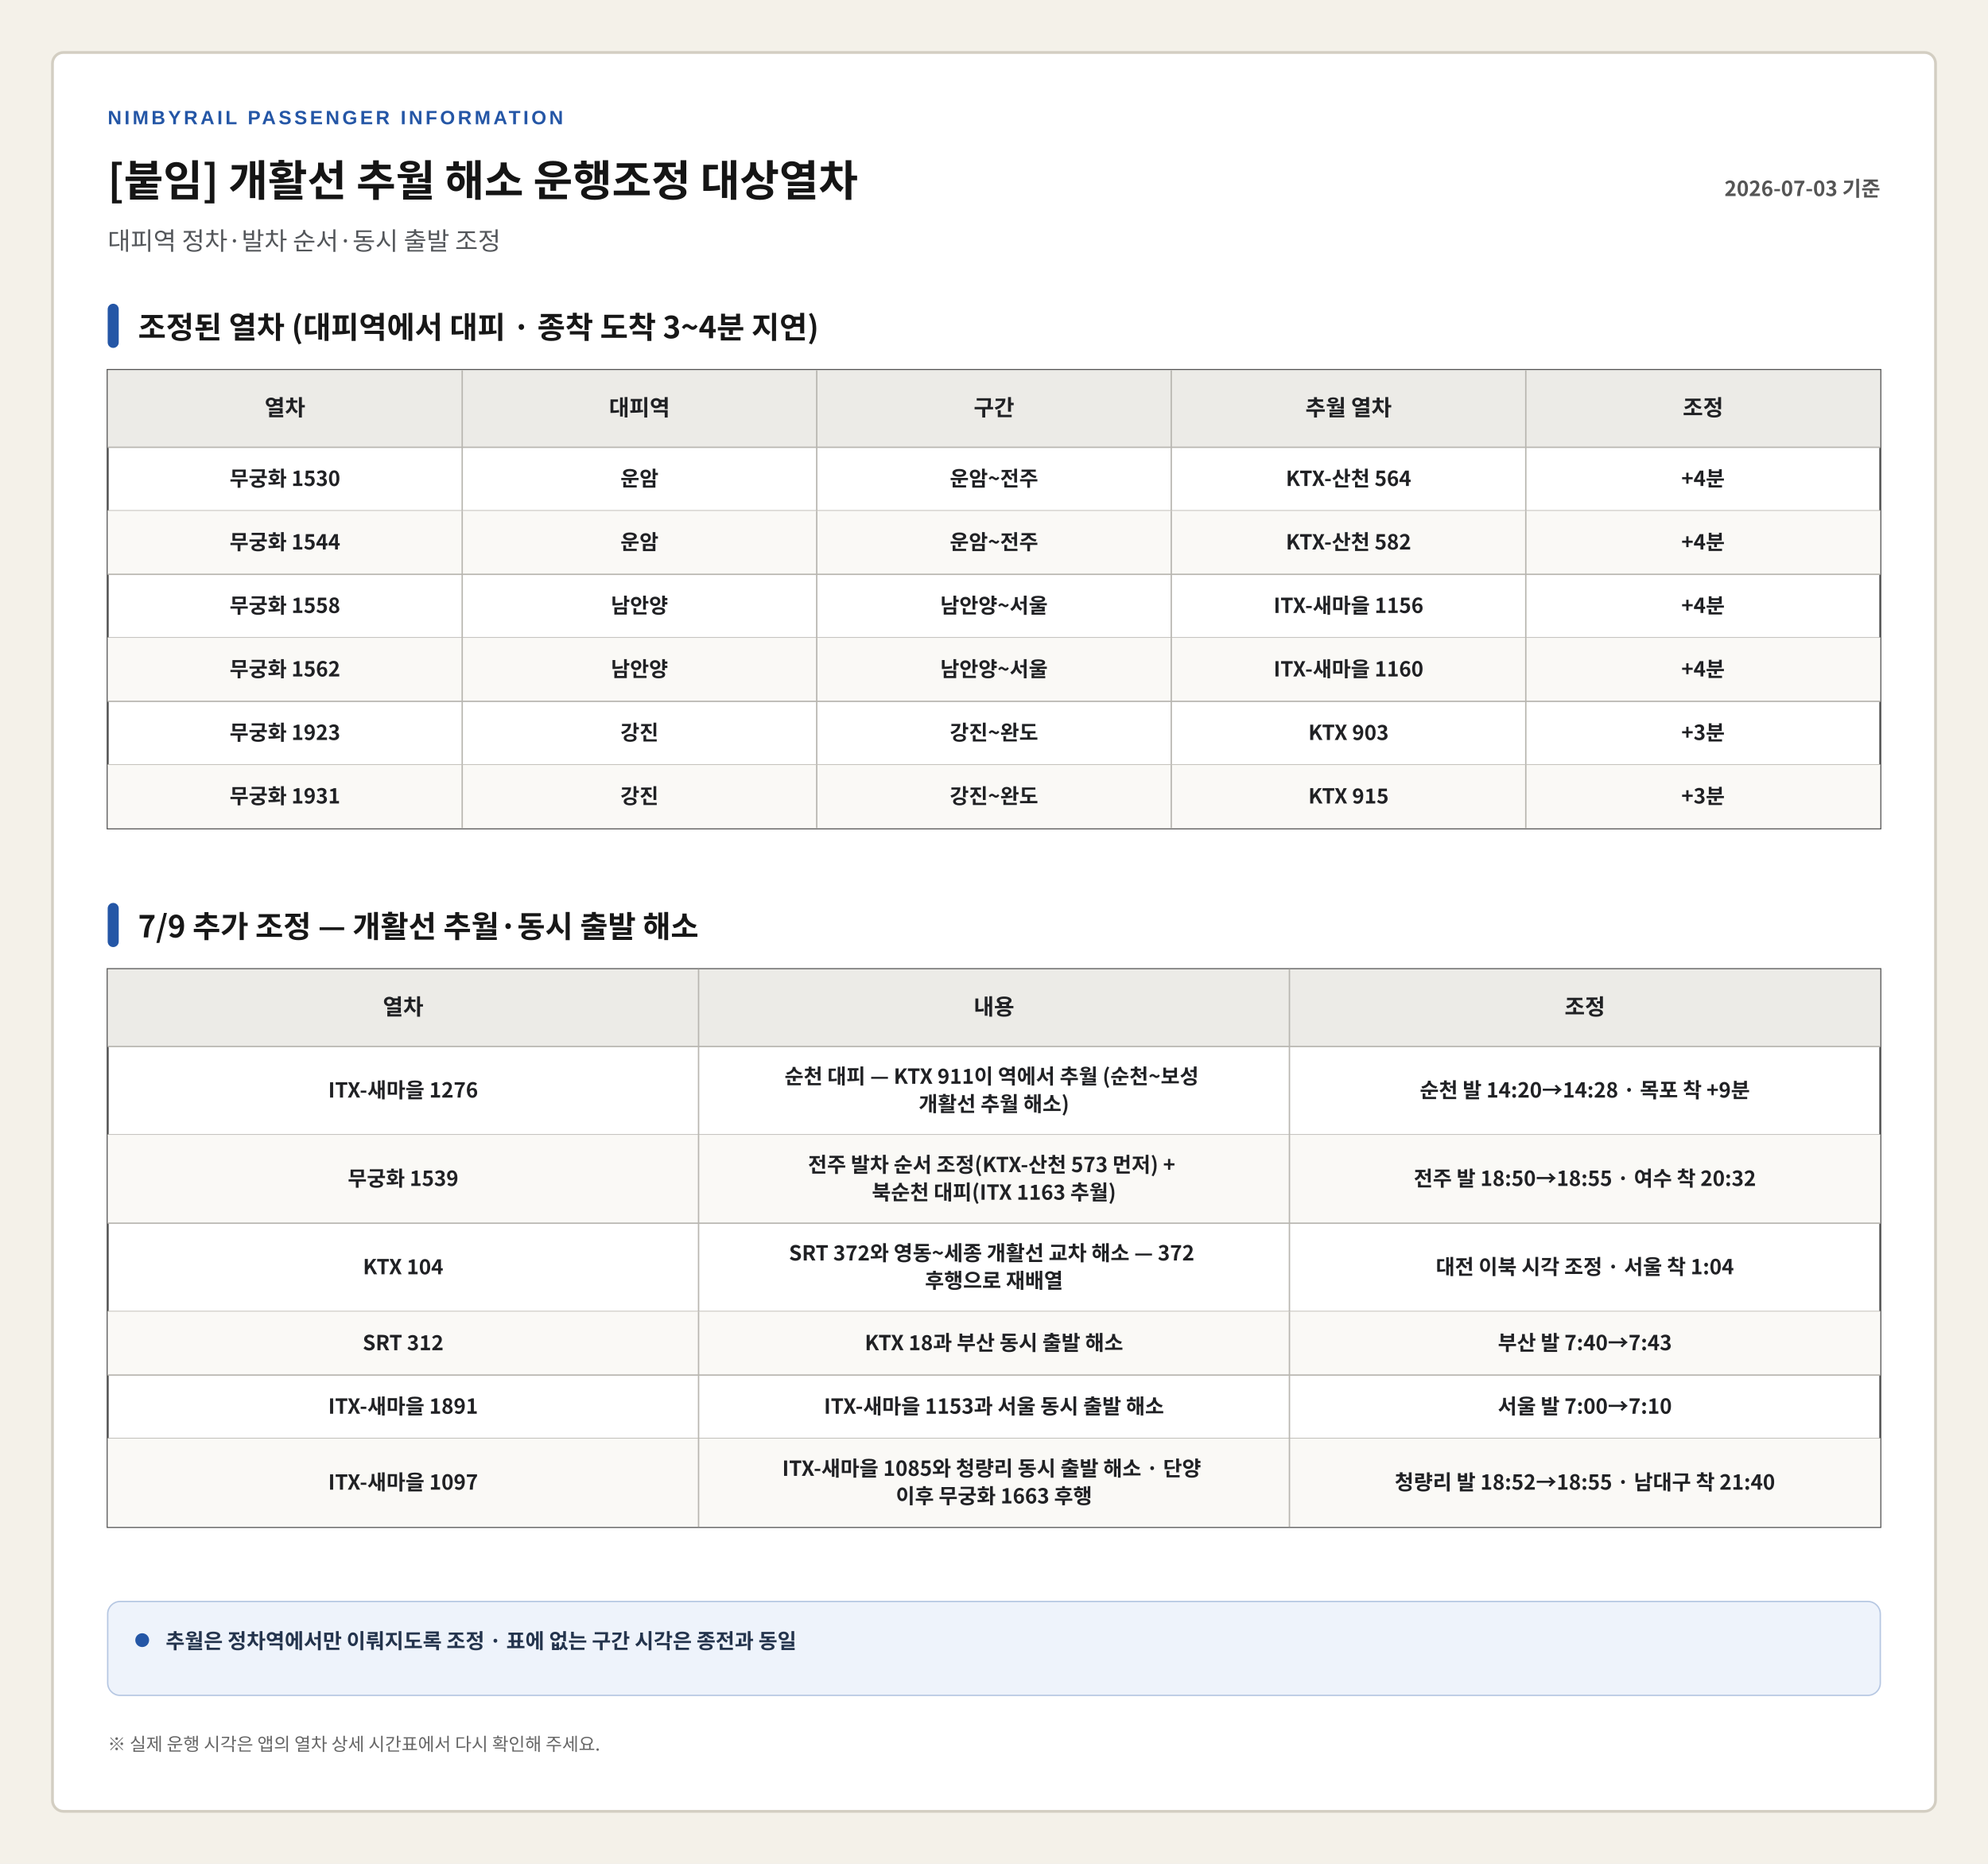
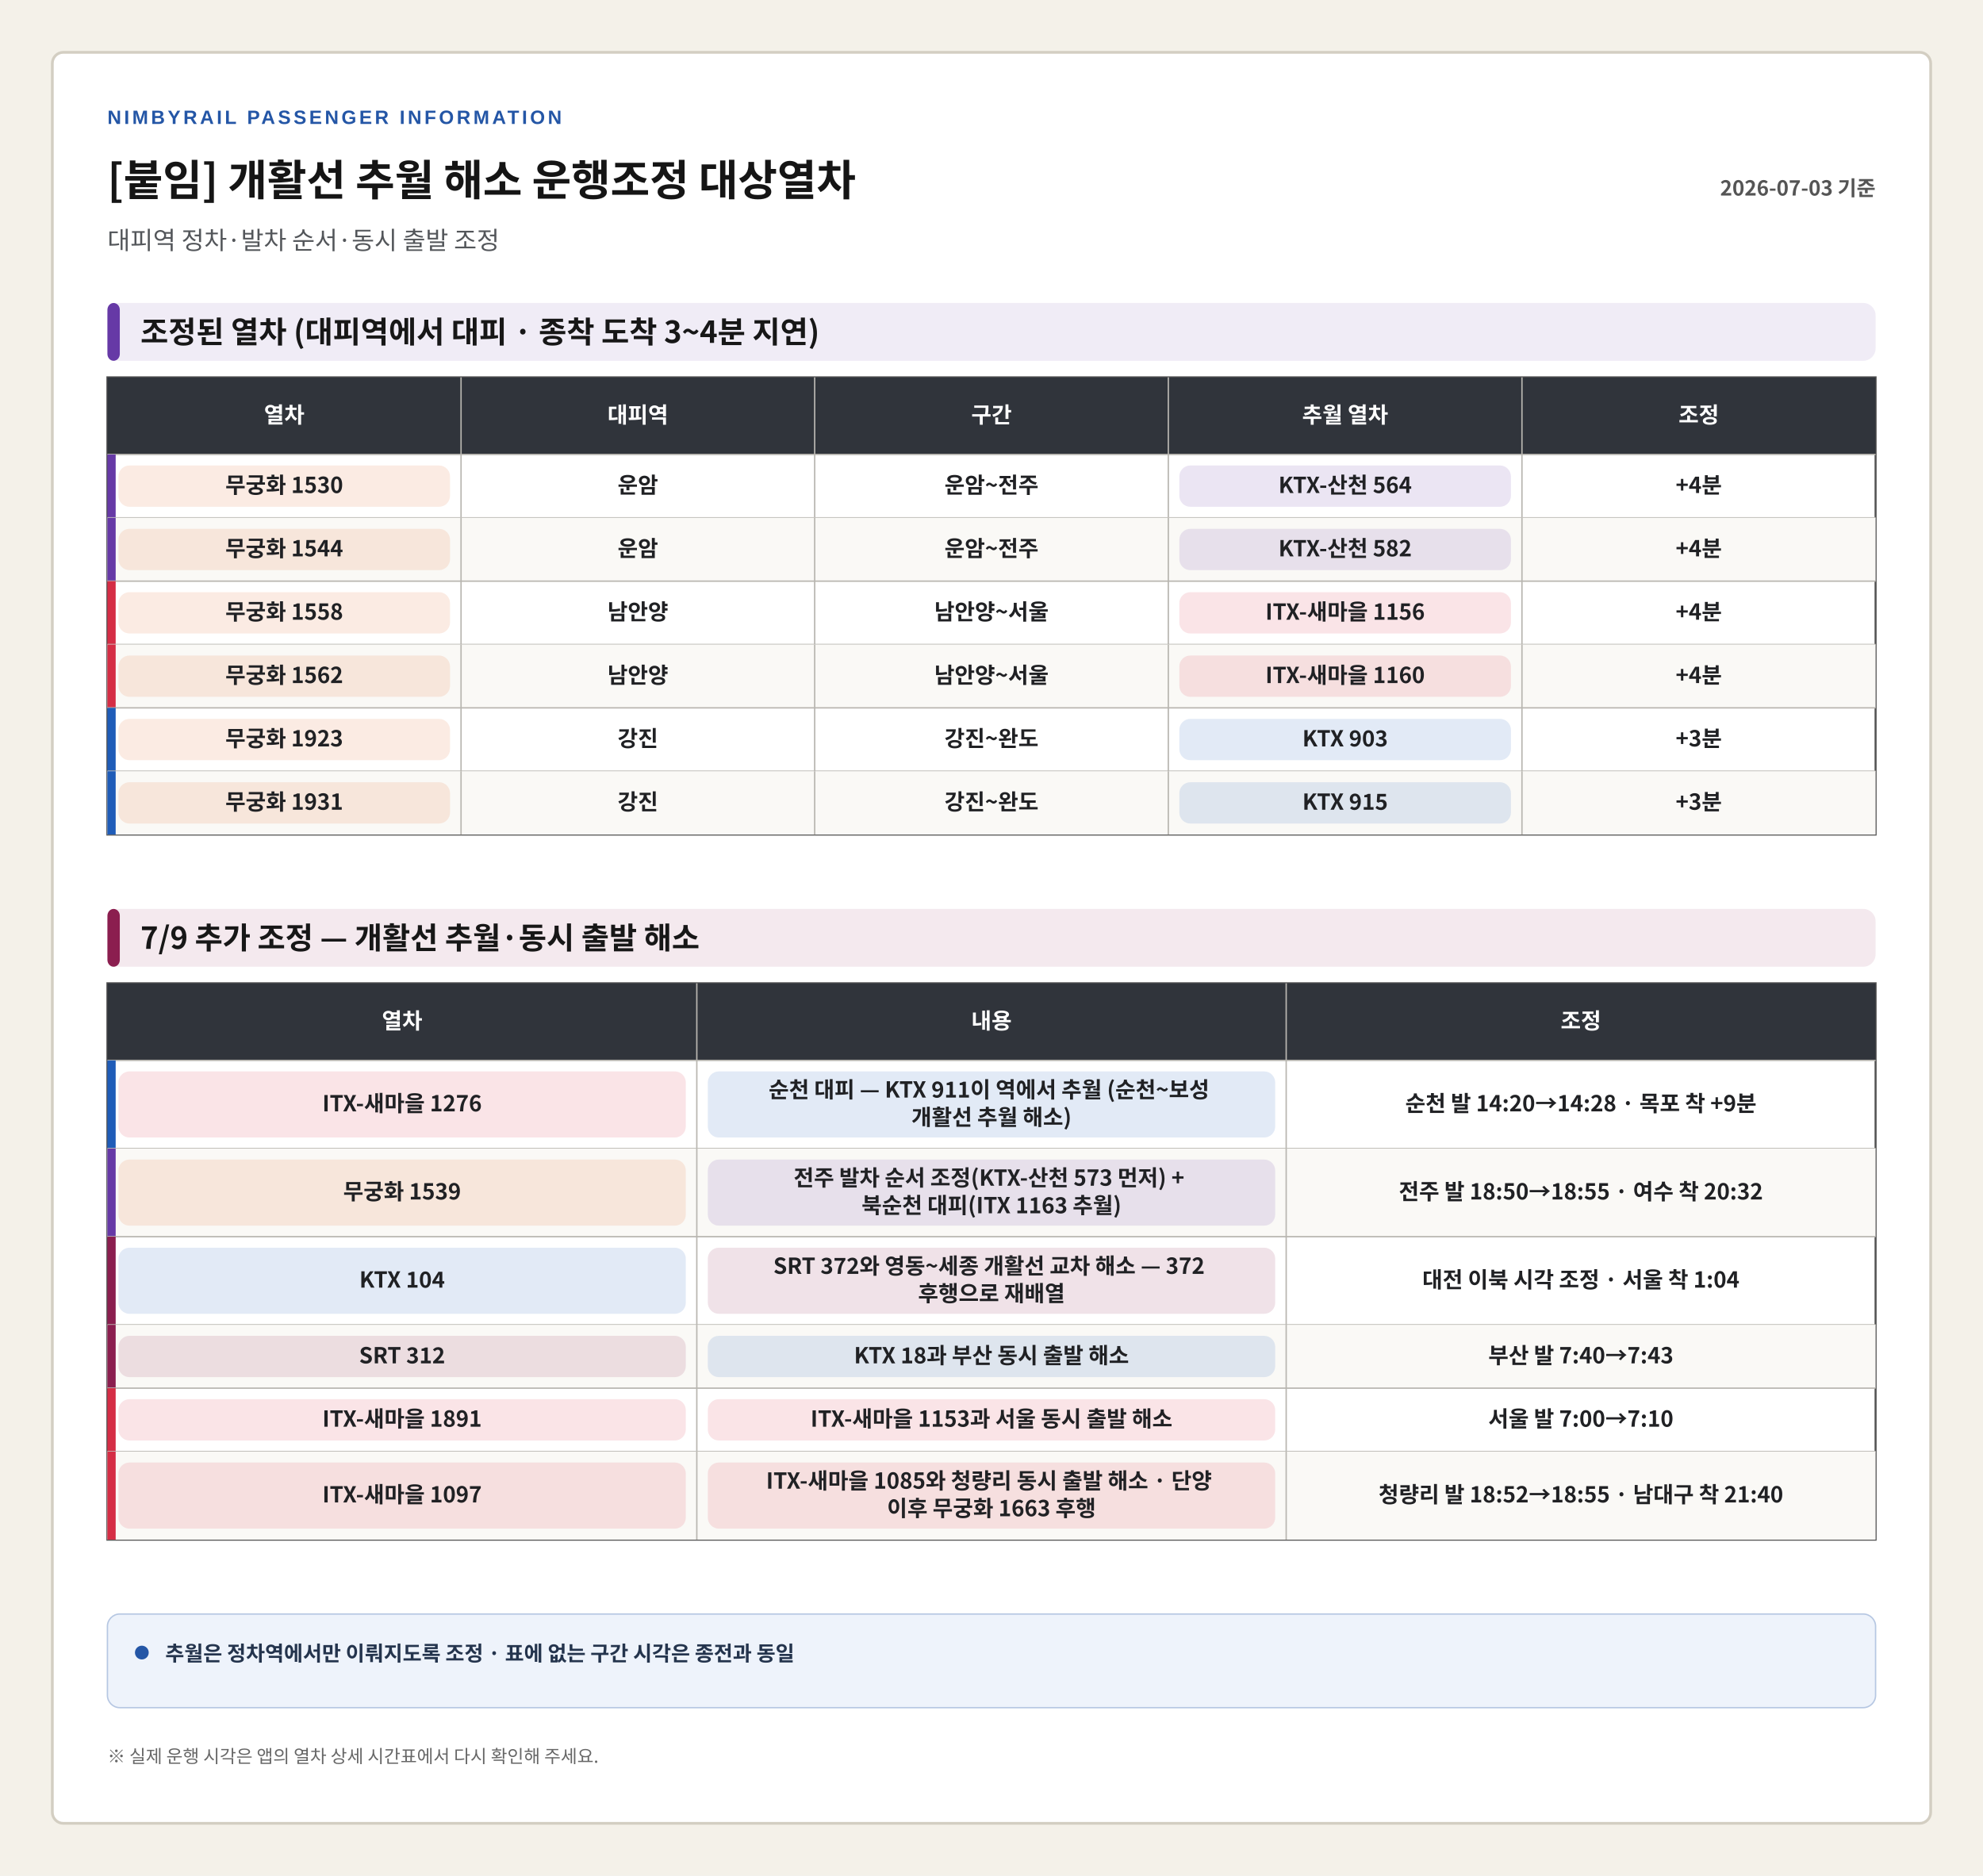
- <svg xmlns="http://www.w3.org/2000/svg" width="1440" height="1350" viewBox="0 0 1440 1350">
+ <svg xmlns="http://www.w3.org/2000/svg" width="1440" height="1362" viewBox="0 0 1440 1362">
  <style>
    .brand{font:700 14px Arial,sans-serif;letter-spacing:2px;fill:#2456a6}
    .title{font:800 31px 'Apple SD Gothic Neo','Noto Sans CJK KR',sans-serif;fill:#151515}
    .subtitle{font:500 18px 'Apple SD Gothic Neo','Noto Sans CJK KR',sans-serif;fill:#53565a}
    .date{font:600 15px 'Apple SD Gothic Neo','Noto Sans CJK KR',sans-serif;fill:#555}
    .section{font:800 22px 'Apple SD Gothic Neo','Noto Sans CJK KR',sans-serif;fill:#171717}
-     .th{font:800 16px 'Apple SD Gothic Neo','Noto Sans CJK KR',sans-serif;fill:#202124}
-     .td{font:600 15px 'Apple SD Gothic Neo','Noto Sans CJK KR',sans-serif;fill:#202124}
+     .th{font:850 16px 'Apple SD Gothic Neo','Noto Sans CJK KR',sans-serif}.headerText{fill:#fff}
+     .td{font:650 16px 'Apple SD Gothic Neo','Noto Sans CJK KR',sans-serif;fill:#202124}.gradeText{font-weight:850}
    .callout{font:650 15px 'Apple SD Gothic Neo','Noto Sans CJK KR',sans-serif;fill:#24344d}
    .foot{font:500 13px 'Apple SD Gothic Neo','Noto Sans CJK KR',sans-serif;fill:#666}
    .grid{stroke:#b8b6b0;stroke-width:1}
  </style>
-   <rect width="1440" height="1350" fill="#f4f1e9" />
-   <rect x="38" y="38" width="1364" height="1274" rx="8" fill="#fff" stroke="#d3cec2" stroke-width="2" />
+   <rect width="1440" height="1362" fill="#f4f1e9" />
+   <rect x="38" y="38" width="1364" height="1286" rx="8" fill="#fff" stroke="#d3cec2" stroke-width="2" />
  <text x="78" y="90" class="brand">NIMBYRAIL PASSENGER INFORMATION</text>
  <text x="78" y="142" class="title">[붙임] 개활선 추월 해소 운행조정 대상열차</text>
  <text x="78" y="181" class="subtitle">대피역 정차·발차 순서·동시 출발 조정</text>
  <text x="1362" y="142" text-anchor="end" class="date">2026-07-03 기준</text>
-   <rect x="78" y="220" width="8" height="32" rx="4" fill="#2456a6" />
-   <text x="100" y="245" class="section">조정된 열차 (대피역에서 대피 · 종착 도착 3~4분 지연)</text>
-   <rect x="78" y="268" width="1284" height="332" fill="#fff" stroke="#555" stroke-width="1.5" />
-   <rect x="78" y="268" width="1284" height="56" fill="#ecebe7" />
-   <text x="206.4" y="301" text-anchor="middle" class="th">
+   <rect x="78" y="220" width="1284" height="42" rx="9" fill="#6639a6" opacity=".10" />
+   <rect x="78" y="220" width="9" height="42" rx="5" fill="#6639a6" />
+   <text x="102" y="249" class="section">조정된 열차 (대피역에서 대피 · 종착 도착 3~4분 지연)</text>
+   <rect x="78" y="274" width="1284" height="332" fill="#fff" stroke="#555" stroke-width="1.5" />
+   <rect x="78" y="274" width="1284" height="56" fill="#30343b" />
+   <text x="206.4" y="307" text-anchor="middle" class="th headerText">
    <tspan x="206.4" dy="0">열차</tspan>
  </text>
-   <text x="463.2" y="301" text-anchor="middle" class="th">
+   <text x="463.2" y="307" text-anchor="middle" class="th headerText">
    <tspan x="463.2" dy="0">대피역</tspan>
  </text>
-   <line x1="334.8" y1="268" x2="334.8" y2="324" class="grid" />
-   <text x="720" y="301" text-anchor="middle" class="th">
+   <line x1="334.8" y1="274" x2="334.8" y2="330" class="grid" />
+   <text x="720" y="307" text-anchor="middle" class="th headerText">
    <tspan x="720" dy="0">구간</tspan>
  </text>
-   <line x1="591.6" y1="268" x2="591.6" y2="324" class="grid" />
-   <text x="976.8" y="301" text-anchor="middle" class="th">
+   <line x1="591.6" y1="274" x2="591.6" y2="330" class="grid" />
+   <text x="976.8" y="307" text-anchor="middle" class="th headerText">
    <tspan x="976.8" dy="0">추월 열차</tspan>
  </text>
-   <line x1="848.4" y1="268" x2="848.4" y2="324" class="grid" />
-   <text x="1233.6" y="301" text-anchor="middle" class="th">
+   <line x1="848.4" y1="274" x2="848.4" y2="330" class="grid" />
+   <text x="1233.6" y="307" text-anchor="middle" class="th headerText">
    <tspan x="1233.6" dy="0">조정</tspan>
  </text>
-   <line x1="1105.2" y1="268" x2="1105.2" y2="324" class="grid" />
-   <line x1="78" y1="324" x2="1362" y2="324" class="grid" />
-   <text x="206.4" y="352" text-anchor="middle" class="td">
+   <line x1="1105.2" y1="274" x2="1105.2" y2="330" class="grid" />
+   <line x1="78" y1="330" x2="1362" y2="330" class="grid" />
+   <rect x="78" y="330" width="6" height="46" fill="#6639a6" />
+   <rect x="86" y="338" width="240.8" height="30" rx="8" fill="#e16425" opacity=".13" />
+   <text x="206.4" y="358" text-anchor="middle" class="td gradeText">
    <tspan x="206.4" dy="0">무궁화 1530</tspan>
  </text>
-   <text x="463.2" y="352" text-anchor="middle" class="td">
+   <text x="463.2" y="358" text-anchor="middle" class="td">
    <tspan x="463.2" dy="0">운암</tspan>
  </text>
-   <line x1="334.8" y1="324" x2="334.8" y2="370" class="grid" />
-   <text x="720" y="352" text-anchor="middle" class="td">
+   <line x1="334.8" y1="330" x2="334.8" y2="376" class="grid" />
+   <text x="720" y="358" text-anchor="middle" class="td">
    <tspan x="720" dy="0">운암~전주</tspan>
  </text>
-   <line x1="591.6" y1="324" x2="591.6" y2="370" class="grid" />
-   <text x="976.8" y="352" text-anchor="middle" class="td">
+   <line x1="591.6" y1="330" x2="591.6" y2="376" class="grid" />
+   <rect x="856.4" y="338" width="240.8" height="30" rx="8" fill="#6639a6" opacity=".13" />
+   <text x="976.8" y="358" text-anchor="middle" class="td gradeText">
    <tspan x="976.8" dy="0">KTX-산천 564</tspan>
  </text>
-   <line x1="848.4" y1="324" x2="848.4" y2="370" class="grid" />
-   <text x="1233.6" y="352" text-anchor="middle" class="td">
+   <line x1="848.4" y1="330" x2="848.4" y2="376" class="grid" />
+   <text x="1233.6" y="358" text-anchor="middle" class="td">
    <tspan x="1233.6" dy="0">+4분</tspan>
  </text>
-   <line x1="1105.2" y1="324" x2="1105.2" y2="370" class="grid" />
-   <line x1="78" y1="370" x2="1362" y2="370" class="grid" />
-   <rect x="78" y="370" width="1284" height="46" fill="#faf9f6" />
-   <text x="206.4" y="398" text-anchor="middle" class="td">
+   <line x1="1105.2" y1="330" x2="1105.2" y2="376" class="grid" />
+   <line x1="78" y1="376" x2="1362" y2="376" class="grid" />
+   <rect x="78" y="376" width="1284" height="46" fill="#faf9f6" />
+   <rect x="78" y="376" width="6" height="46" fill="#6639a6" />
+   <rect x="86" y="384" width="240.8" height="30" rx="8" fill="#e16425" opacity=".13" />
+   <text x="206.4" y="404" text-anchor="middle" class="td gradeText">
    <tspan x="206.4" dy="0">무궁화 1544</tspan>
  </text>
-   <text x="463.2" y="398" text-anchor="middle" class="td">
+   <text x="463.2" y="404" text-anchor="middle" class="td">
    <tspan x="463.2" dy="0">운암</tspan>
  </text>
-   <line x1="334.8" y1="370" x2="334.8" y2="416" class="grid" />
-   <text x="720" y="398" text-anchor="middle" class="td">
+   <line x1="334.8" y1="376" x2="334.8" y2="422" class="grid" />
+   <text x="720" y="404" text-anchor="middle" class="td">
    <tspan x="720" dy="0">운암~전주</tspan>
  </text>
-   <line x1="591.6" y1="370" x2="591.6" y2="416" class="grid" />
-   <text x="976.8" y="398" text-anchor="middle" class="td">
+   <line x1="591.6" y1="376" x2="591.6" y2="422" class="grid" />
+   <rect x="856.4" y="384" width="240.8" height="30" rx="8" fill="#6639a6" opacity=".13" />
+   <text x="976.8" y="404" text-anchor="middle" class="td gradeText">
    <tspan x="976.8" dy="0">KTX-산천 582</tspan>
  </text>
-   <line x1="848.4" y1="370" x2="848.4" y2="416" class="grid" />
-   <text x="1233.6" y="398" text-anchor="middle" class="td">
+   <line x1="848.4" y1="376" x2="848.4" y2="422" class="grid" />
+   <text x="1233.6" y="404" text-anchor="middle" class="td">
    <tspan x="1233.6" dy="0">+4분</tspan>
  </text>
-   <line x1="1105.2" y1="370" x2="1105.2" y2="416" class="grid" />
-   <line x1="78" y1="416" x2="1362" y2="416" class="grid" />
-   <text x="206.4" y="444" text-anchor="middle" class="td">
+   <line x1="1105.2" y1="376" x2="1105.2" y2="422" class="grid" />
+   <line x1="78" y1="422" x2="1362" y2="422" class="grid" />
+   <rect x="78" y="422" width="6" height="46" fill="#d52d45" />
+   <rect x="86" y="430" width="240.8" height="30" rx="8" fill="#e16425" opacity=".13" />
+   <text x="206.4" y="450" text-anchor="middle" class="td gradeText">
    <tspan x="206.4" dy="0">무궁화 1558</tspan>
  </text>
-   <text x="463.2" y="444" text-anchor="middle" class="td">
+   <text x="463.2" y="450" text-anchor="middle" class="td">
    <tspan x="463.2" dy="0">남안양</tspan>
  </text>
-   <line x1="334.8" y1="416" x2="334.8" y2="462" class="grid" />
-   <text x="720" y="444" text-anchor="middle" class="td">
+   <line x1="334.8" y1="422" x2="334.8" y2="468" class="grid" />
+   <text x="720" y="450" text-anchor="middle" class="td">
    <tspan x="720" dy="0">남안양~서울</tspan>
  </text>
-   <line x1="591.6" y1="416" x2="591.6" y2="462" class="grid" />
-   <text x="976.8" y="444" text-anchor="middle" class="td">
+   <line x1="591.6" y1="422" x2="591.6" y2="468" class="grid" />
+   <rect x="856.4" y="430" width="240.8" height="30" rx="8" fill="#d52d45" opacity=".13" />
+   <text x="976.8" y="450" text-anchor="middle" class="td gradeText">
    <tspan x="976.8" dy="0">ITX-새마을 1156</tspan>
  </text>
-   <line x1="848.4" y1="416" x2="848.4" y2="462" class="grid" />
-   <text x="1233.6" y="444" text-anchor="middle" class="td">
+   <line x1="848.4" y1="422" x2="848.4" y2="468" class="grid" />
+   <text x="1233.6" y="450" text-anchor="middle" class="td">
    <tspan x="1233.6" dy="0">+4분</tspan>
  </text>
-   <line x1="1105.2" y1="416" x2="1105.2" y2="462" class="grid" />
-   <line x1="78" y1="462" x2="1362" y2="462" class="grid" />
-   <rect x="78" y="462" width="1284" height="46" fill="#faf9f6" />
-   <text x="206.4" y="490" text-anchor="middle" class="td">
+   <line x1="1105.2" y1="422" x2="1105.2" y2="468" class="grid" />
+   <line x1="78" y1="468" x2="1362" y2="468" class="grid" />
+   <rect x="78" y="468" width="1284" height="46" fill="#faf9f6" />
+   <rect x="78" y="468" width="6" height="46" fill="#d52d45" />
+   <rect x="86" y="476" width="240.8" height="30" rx="8" fill="#e16425" opacity=".13" />
+   <text x="206.4" y="496" text-anchor="middle" class="td gradeText">
    <tspan x="206.4" dy="0">무궁화 1562</tspan>
  </text>
-   <text x="463.2" y="490" text-anchor="middle" class="td">
+   <text x="463.2" y="496" text-anchor="middle" class="td">
    <tspan x="463.2" dy="0">남안양</tspan>
  </text>
-   <line x1="334.8" y1="462" x2="334.8" y2="508" class="grid" />
-   <text x="720" y="490" text-anchor="middle" class="td">
+   <line x1="334.8" y1="468" x2="334.8" y2="514" class="grid" />
+   <text x="720" y="496" text-anchor="middle" class="td">
    <tspan x="720" dy="0">남안양~서울</tspan>
  </text>
-   <line x1="591.6" y1="462" x2="591.6" y2="508" class="grid" />
-   <text x="976.8" y="490" text-anchor="middle" class="td">
+   <line x1="591.6" y1="468" x2="591.6" y2="514" class="grid" />
+   <rect x="856.4" y="476" width="240.8" height="30" rx="8" fill="#d52d45" opacity=".13" />
+   <text x="976.8" y="496" text-anchor="middle" class="td gradeText">
    <tspan x="976.8" dy="0">ITX-새마을 1160</tspan>
  </text>
-   <line x1="848.4" y1="462" x2="848.4" y2="508" class="grid" />
-   <text x="1233.6" y="490" text-anchor="middle" class="td">
+   <line x1="848.4" y1="468" x2="848.4" y2="514" class="grid" />
+   <text x="1233.6" y="496" text-anchor="middle" class="td">
    <tspan x="1233.6" dy="0">+4분</tspan>
  </text>
-   <line x1="1105.2" y1="462" x2="1105.2" y2="508" class="grid" />
-   <line x1="78" y1="508" x2="1362" y2="508" class="grid" />
-   <text x="206.4" y="536" text-anchor="middle" class="td">
+   <line x1="1105.2" y1="468" x2="1105.2" y2="514" class="grid" />
+   <line x1="78" y1="514" x2="1362" y2="514" class="grid" />
+   <rect x="78" y="514" width="6" height="46" fill="#1f5cb8" />
+   <rect x="86" y="522" width="240.8" height="30" rx="8" fill="#e16425" opacity=".13" />
+   <text x="206.4" y="542" text-anchor="middle" class="td gradeText">
    <tspan x="206.4" dy="0">무궁화 1923</tspan>
  </text>
-   <text x="463.2" y="536" text-anchor="middle" class="td">
+   <text x="463.2" y="542" text-anchor="middle" class="td">
    <tspan x="463.2" dy="0">강진</tspan>
  </text>
-   <line x1="334.8" y1="508" x2="334.8" y2="554" class="grid" />
-   <text x="720" y="536" text-anchor="middle" class="td">
+   <line x1="334.8" y1="514" x2="334.8" y2="560" class="grid" />
+   <text x="720" y="542" text-anchor="middle" class="td">
    <tspan x="720" dy="0">강진~완도</tspan>
  </text>
-   <line x1="591.6" y1="508" x2="591.6" y2="554" class="grid" />
-   <text x="976.8" y="536" text-anchor="middle" class="td">
+   <line x1="591.6" y1="514" x2="591.6" y2="560" class="grid" />
+   <rect x="856.4" y="522" width="240.8" height="30" rx="8" fill="#1f5cb8" opacity=".13" />
+   <text x="976.8" y="542" text-anchor="middle" class="td gradeText">
    <tspan x="976.8" dy="0">KTX 903</tspan>
  </text>
-   <line x1="848.4" y1="508" x2="848.4" y2="554" class="grid" />
-   <text x="1233.6" y="536" text-anchor="middle" class="td">
+   <line x1="848.4" y1="514" x2="848.4" y2="560" class="grid" />
+   <text x="1233.6" y="542" text-anchor="middle" class="td">
    <tspan x="1233.6" dy="0">+3분</tspan>
  </text>
-   <line x1="1105.2" y1="508" x2="1105.2" y2="554" class="grid" />
-   <line x1="78" y1="554" x2="1362" y2="554" class="grid" />
-   <rect x="78" y="554" width="1284" height="46" fill="#faf9f6" />
-   <text x="206.4" y="582" text-anchor="middle" class="td">
+   <line x1="1105.2" y1="514" x2="1105.2" y2="560" class="grid" />
+   <line x1="78" y1="560" x2="1362" y2="560" class="grid" />
+   <rect x="78" y="560" width="1284" height="46" fill="#faf9f6" />
+   <rect x="78" y="560" width="6" height="46" fill="#1f5cb8" />
+   <rect x="86" y="568" width="240.8" height="30" rx="8" fill="#e16425" opacity=".13" />
+   <text x="206.4" y="588" text-anchor="middle" class="td gradeText">
    <tspan x="206.4" dy="0">무궁화 1931</tspan>
  </text>
-   <text x="463.2" y="582" text-anchor="middle" class="td">
+   <text x="463.2" y="588" text-anchor="middle" class="td">
    <tspan x="463.2" dy="0">강진</tspan>
  </text>
-   <line x1="334.8" y1="554" x2="334.8" y2="600" class="grid" />
-   <text x="720" y="582" text-anchor="middle" class="td">
+   <line x1="334.8" y1="560" x2="334.8" y2="606" class="grid" />
+   <text x="720" y="588" text-anchor="middle" class="td">
    <tspan x="720" dy="0">강진~완도</tspan>
  </text>
-   <line x1="591.6" y1="554" x2="591.6" y2="600" class="grid" />
-   <text x="976.8" y="582" text-anchor="middle" class="td">
+   <line x1="591.6" y1="560" x2="591.6" y2="606" class="grid" />
+   <rect x="856.4" y="568" width="240.8" height="30" rx="8" fill="#1f5cb8" opacity=".13" />
+   <text x="976.8" y="588" text-anchor="middle" class="td gradeText">
    <tspan x="976.8" dy="0">KTX 915</tspan>
  </text>
-   <line x1="848.4" y1="554" x2="848.4" y2="600" class="grid" />
-   <text x="1233.6" y="582" text-anchor="middle" class="td">
+   <line x1="848.4" y1="560" x2="848.4" y2="606" class="grid" />
+   <text x="1233.6" y="588" text-anchor="middle" class="td">
    <tspan x="1233.6" dy="0">+3분</tspan>
  </text>
-   <line x1="1105.2" y1="554" x2="1105.2" y2="600" class="grid" />
-   <rect x="78" y="654" width="8" height="32" rx="4" fill="#2456a6" />
-   <text x="100" y="679" class="section">7/9 추가 조정 — 개활선 추월·동시 출발 해소</text>
-   <rect x="78" y="702" width="1284" height="404" fill="#fff" stroke="#555" stroke-width="1.5" />
-   <rect x="78" y="702" width="1284" height="56" fill="#ecebe7" />
-   <text x="292" y="735" text-anchor="middle" class="th">
+   <line x1="1105.2" y1="560" x2="1105.2" y2="606" class="grid" />
+   <rect x="78" y="660" width="1284" height="42" rx="9" fill="#8b1e4f" opacity=".10" />
+   <rect x="78" y="660" width="9" height="42" rx="5" fill="#8b1e4f" />
+   <text x="102" y="689" class="section">7/9 추가 조정 — 개활선 추월·동시 출발 해소</text>
+   <rect x="78" y="714" width="1284" height="404" fill="#fff" stroke="#555" stroke-width="1.5" />
+   <rect x="78" y="714" width="1284" height="56" fill="#30343b" />
+   <text x="292" y="747" text-anchor="middle" class="th headerText">
    <tspan x="292" dy="0">열차</tspan>
  </text>
-   <text x="720" y="735" text-anchor="middle" class="th">
+   <text x="720" y="747" text-anchor="middle" class="th headerText">
    <tspan x="720" dy="0">내용</tspan>
  </text>
-   <line x1="506" y1="702" x2="506" y2="758" class="grid" />
-   <text x="1148" y="735" text-anchor="middle" class="th">
+   <line x1="506" y1="714" x2="506" y2="770" class="grid" />
+   <text x="1148" y="747" text-anchor="middle" class="th headerText">
    <tspan x="1148" dy="0">조정</tspan>
  </text>
-   <line x1="934" y1="702" x2="934" y2="758" class="grid" />
-   <line x1="78" y1="758" x2="1362" y2="758" class="grid" />
-   <text x="292" y="795" text-anchor="middle" class="td">
+   <line x1="934" y1="714" x2="934" y2="770" class="grid" />
+   <line x1="78" y1="770" x2="1362" y2="770" class="grid" />
+   <rect x="78" y="770" width="6" height="64" fill="#1f5cb8" />
+   <rect x="86" y="778" width="412" height="48" rx="8" fill="#d52d45" opacity=".13" />
+   <text x="292" y="807" text-anchor="middle" class="td gradeText">
    <tspan x="292" dy="0">ITX-새마을 1276</tspan>
  </text>
-   <text x="720" y="785" text-anchor="middle" class="td">
+   <rect x="514" y="778" width="412" height="48" rx="8" fill="#1f5cb8" opacity=".13" />
+   <text x="720" y="797" text-anchor="middle" class="td gradeText">
    <tspan x="720" dy="0">순천 대피 — KTX 911이 역에서 추월 (순천~보성</tspan>
    <tspan x="720" dy="20">개활선 추월 해소)</tspan>
  </text>
-   <line x1="506" y1="758" x2="506" y2="822" class="grid" />
-   <text x="1148" y="795" text-anchor="middle" class="td">
+   <line x1="506" y1="770" x2="506" y2="834" class="grid" />
+   <text x="1148" y="807" text-anchor="middle" class="td">
    <tspan x="1148" dy="0">순천 발 14:20→14:28 · 목포 착 +9분</tspan>
  </text>
-   <line x1="934" y1="758" x2="934" y2="822" class="grid" />
-   <line x1="78" y1="822" x2="1362" y2="822" class="grid" />
-   <rect x="78" y="822" width="1284" height="64" fill="#faf9f6" />
-   <text x="292" y="859" text-anchor="middle" class="td">
+   <line x1="934" y1="770" x2="934" y2="834" class="grid" />
+   <line x1="78" y1="834" x2="1362" y2="834" class="grid" />
+   <rect x="78" y="834" width="1284" height="64" fill="#faf9f6" />
+   <rect x="78" y="834" width="6" height="64" fill="#6639a6" />
+   <rect x="86" y="842" width="412" height="48" rx="8" fill="#e16425" opacity=".13" />
+   <text x="292" y="871" text-anchor="middle" class="td gradeText">
    <tspan x="292" dy="0">무궁화 1539</tspan>
  </text>
-   <text x="720" y="849" text-anchor="middle" class="td">
+   <rect x="514" y="842" width="412" height="48" rx="8" fill="#6639a6" opacity=".13" />
+   <text x="720" y="861" text-anchor="middle" class="td gradeText">
    <tspan x="720" dy="0">전주 발차 순서 조정(KTX-산천 573 먼저) +</tspan>
    <tspan x="720" dy="20">북순천 대피(ITX 1163 추월)</tspan>
  </text>
-   <line x1="506" y1="822" x2="506" y2="886" class="grid" />
-   <text x="1148" y="859" text-anchor="middle" class="td">
+   <line x1="506" y1="834" x2="506" y2="898" class="grid" />
+   <text x="1148" y="871" text-anchor="middle" class="td">
    <tspan x="1148" dy="0">전주 발 18:50→18:55 · 여수 착 20:32</tspan>
  </text>
-   <line x1="934" y1="822" x2="934" y2="886" class="grid" />
-   <line x1="78" y1="886" x2="1362" y2="886" class="grid" />
-   <text x="292" y="923" text-anchor="middle" class="td">
+   <line x1="934" y1="834" x2="934" y2="898" class="grid" />
+   <line x1="78" y1="898" x2="1362" y2="898" class="grid" />
+   <rect x="78" y="898" width="6" height="64" fill="#8b1e4f" />
+   <rect x="86" y="906" width="412" height="48" rx="8" fill="#1f5cb8" opacity=".13" />
+   <text x="292" y="935" text-anchor="middle" class="td gradeText">
    <tspan x="292" dy="0">KTX 104</tspan>
  </text>
-   <text x="720" y="913" text-anchor="middle" class="td">
+   <rect x="514" y="906" width="412" height="48" rx="8" fill="#8b1e4f" opacity=".13" />
+   <text x="720" y="925" text-anchor="middle" class="td gradeText">
    <tspan x="720" dy="0">SRT 372와 영동~세종 개활선 교차 해소 — 372</tspan>
    <tspan x="720" dy="20">후행으로 재배열</tspan>
  </text>
-   <line x1="506" y1="886" x2="506" y2="950" class="grid" />
-   <text x="1148" y="923" text-anchor="middle" class="td">
+   <line x1="506" y1="898" x2="506" y2="962" class="grid" />
+   <text x="1148" y="935" text-anchor="middle" class="td">
    <tspan x="1148" dy="0">대전 이북 시각 조정 · 서울 착 1:04</tspan>
  </text>
-   <line x1="934" y1="886" x2="934" y2="950" class="grid" />
-   <line x1="78" y1="950" x2="1362" y2="950" class="grid" />
-   <rect x="78" y="950" width="1284" height="46" fill="#faf9f6" />
-   <text x="292" y="978" text-anchor="middle" class="td">
+   <line x1="934" y1="898" x2="934" y2="962" class="grid" />
+   <line x1="78" y1="962" x2="1362" y2="962" class="grid" />
+   <rect x="78" y="962" width="1284" height="46" fill="#faf9f6" />
+   <rect x="78" y="962" width="6" height="46" fill="#8b1e4f" />
+   <rect x="86" y="970" width="412" height="30" rx="8" fill="#8b1e4f" opacity=".13" />
+   <text x="292" y="990" text-anchor="middle" class="td gradeText">
    <tspan x="292" dy="0">SRT 312</tspan>
  </text>
-   <text x="720" y="978" text-anchor="middle" class="td">
+   <rect x="514" y="970" width="412" height="30" rx="8" fill="#1f5cb8" opacity=".13" />
+   <text x="720" y="990" text-anchor="middle" class="td gradeText">
    <tspan x="720" dy="0">KTX 18과 부산 동시 출발 해소</tspan>
  </text>
-   <line x1="506" y1="950" x2="506" y2="996" class="grid" />
-   <text x="1148" y="978" text-anchor="middle" class="td">
+   <line x1="506" y1="962" x2="506" y2="1008" class="grid" />
+   <text x="1148" y="990" text-anchor="middle" class="td">
    <tspan x="1148" dy="0">부산 발 7:40→7:43</tspan>
  </text>
-   <line x1="934" y1="950" x2="934" y2="996" class="grid" />
-   <line x1="78" y1="996" x2="1362" y2="996" class="grid" />
-   <text x="292" y="1024" text-anchor="middle" class="td">
+   <line x1="934" y1="962" x2="934" y2="1008" class="grid" />
+   <line x1="78" y1="1008" x2="1362" y2="1008" class="grid" />
+   <rect x="78" y="1008" width="6" height="46" fill="#d52d45" />
+   <rect x="86" y="1016" width="412" height="30" rx="8" fill="#d52d45" opacity=".13" />
+   <text x="292" y="1036" text-anchor="middle" class="td gradeText">
    <tspan x="292" dy="0">ITX-새마을 1891</tspan>
  </text>
-   <text x="720" y="1024" text-anchor="middle" class="td">
+   <rect x="514" y="1016" width="412" height="30" rx="8" fill="#d52d45" opacity=".13" />
+   <text x="720" y="1036" text-anchor="middle" class="td gradeText">
    <tspan x="720" dy="0">ITX-새마을 1153과 서울 동시 출발 해소</tspan>
  </text>
-   <line x1="506" y1="996" x2="506" y2="1042" class="grid" />
-   <text x="1148" y="1024" text-anchor="middle" class="td">
+   <line x1="506" y1="1008" x2="506" y2="1054" class="grid" />
+   <text x="1148" y="1036" text-anchor="middle" class="td">
    <tspan x="1148" dy="0">서울 발 7:00→7:10</tspan>
  </text>
-   <line x1="934" y1="996" x2="934" y2="1042" class="grid" />
-   <line x1="78" y1="1042" x2="1362" y2="1042" class="grid" />
-   <rect x="78" y="1042" width="1284" height="64" fill="#faf9f6" />
-   <text x="292" y="1079" text-anchor="middle" class="td">
+   <line x1="934" y1="1008" x2="934" y2="1054" class="grid" />
+   <line x1="78" y1="1054" x2="1362" y2="1054" class="grid" />
+   <rect x="78" y="1054" width="1284" height="64" fill="#faf9f6" />
+   <rect x="78" y="1054" width="6" height="64" fill="#d52d45" />
+   <rect x="86" y="1062" width="412" height="48" rx="8" fill="#d52d45" opacity=".13" />
+   <text x="292" y="1091" text-anchor="middle" class="td gradeText">
    <tspan x="292" dy="0">ITX-새마을 1097</tspan>
  </text>
-   <text x="720" y="1069" text-anchor="middle" class="td">
+   <rect x="514" y="1062" width="412" height="48" rx="8" fill="#d52d45" opacity=".13" />
+   <text x="720" y="1081" text-anchor="middle" class="td gradeText">
    <tspan x="720" dy="0">ITX-새마을 1085와 청량리 동시 출발 해소 · 단양</tspan>
    <tspan x="720" dy="20">이후 무궁화 1663 후행</tspan>
  </text>
-   <line x1="506" y1="1042" x2="506" y2="1106" class="grid" />
-   <text x="1148" y="1079" text-anchor="middle" class="td">
+   <line x1="506" y1="1054" x2="506" y2="1118" class="grid" />
+   <text x="1148" y="1091" text-anchor="middle" class="td">
    <tspan x="1148" dy="0">청량리 발 18:52→18:55 · 남대구 착 21:40</tspan>
  </text>
-   <line x1="934" y1="1042" x2="934" y2="1106" class="grid" />
-   <rect x="78" y="1160" width="1284" height="68" rx="9" fill="#eef3fb" stroke="#b6c7e2" />
-   <circle cx="103" cy="1188" r="5" fill="#2456a6" />
-   <text x="120" y="1194" class="callout">추월은 정차역에서만 이뤄지도록 조정 · 표에 없는 구간 시각은 종전과 동일</text>
-   <text x="78" y="1268" class="foot">※ 실제 운행 시각은 앱의 열차 상세 시간표에서 다시 확인해 주세요.</text>
+   <line x1="934" y1="1054" x2="934" y2="1118" class="grid" />
+   <rect x="78" y="1172" width="1284" height="68" rx="9" fill="#eef3fb" stroke="#b6c7e2" />
+   <circle cx="103" cy="1200" r="5" fill="#2456a6" />
+   <text x="120" y="1206" class="callout">추월은 정차역에서만 이뤄지도록 조정 · 표에 없는 구간 시각은 종전과 동일</text>
+   <text x="78" y="1280" class="foot">※ 실제 운행 시각은 앱의 열차 상세 시간표에서 다시 확인해 주세요.</text>
</svg>
